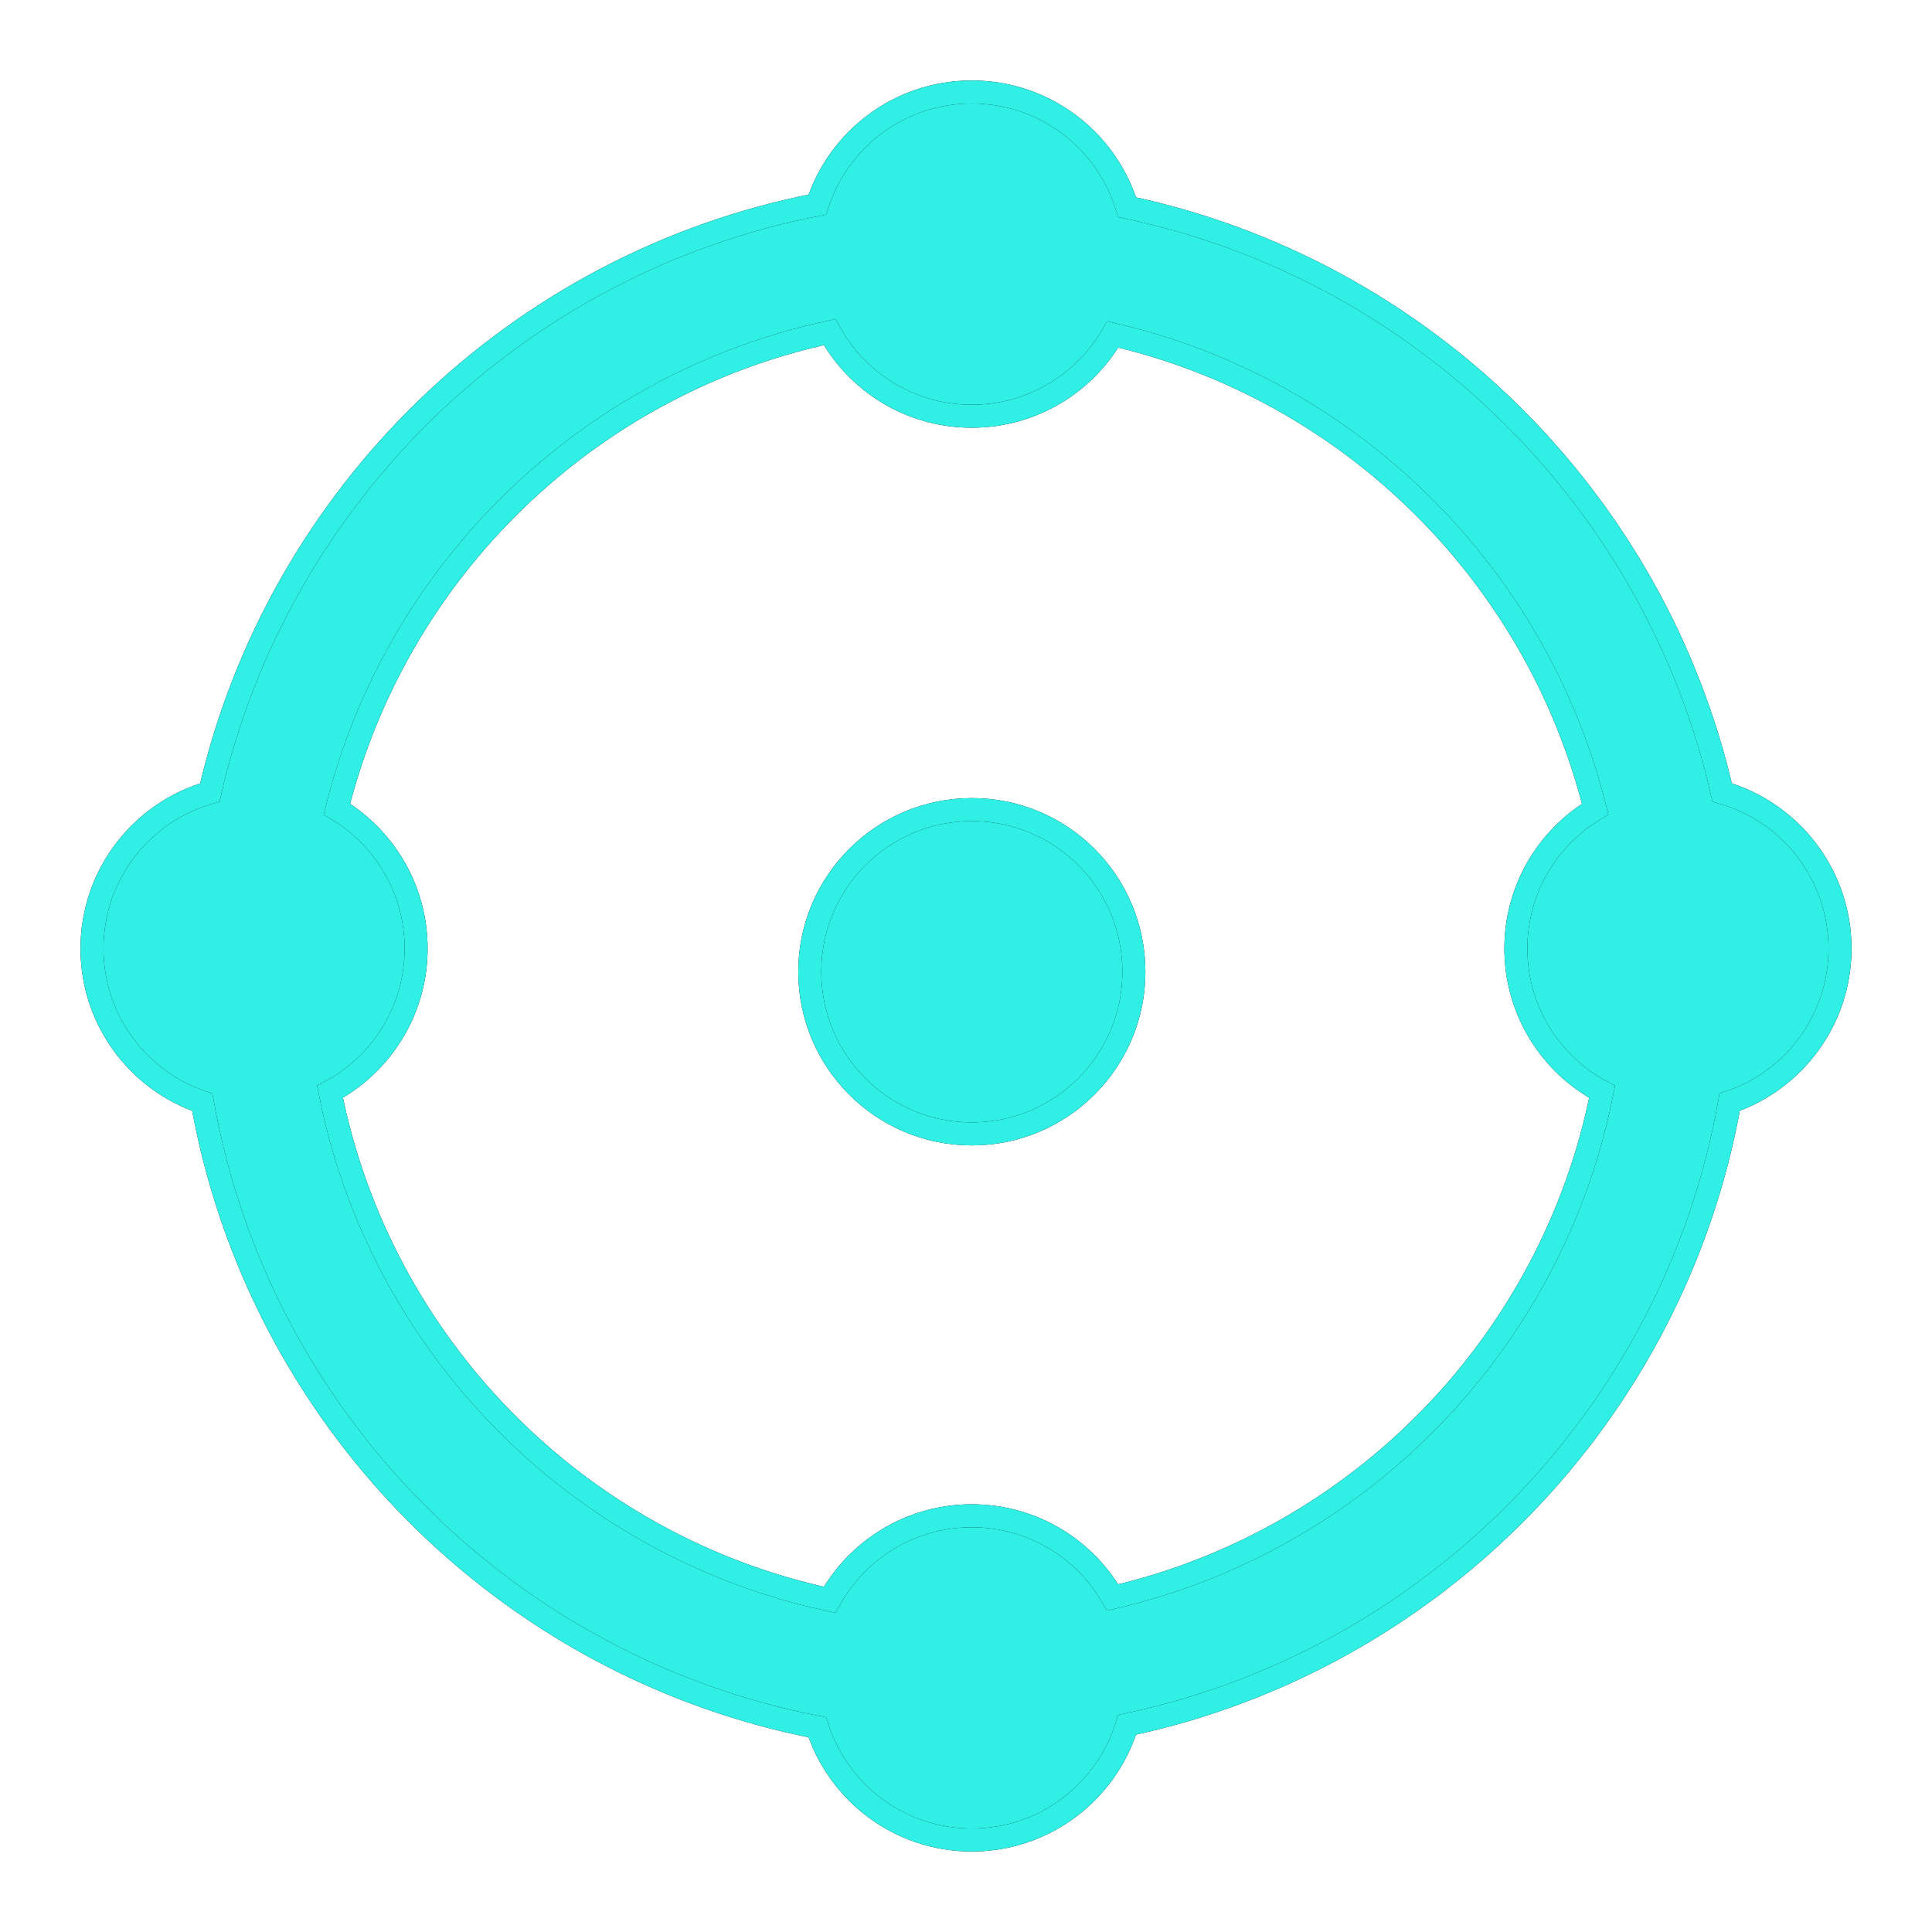
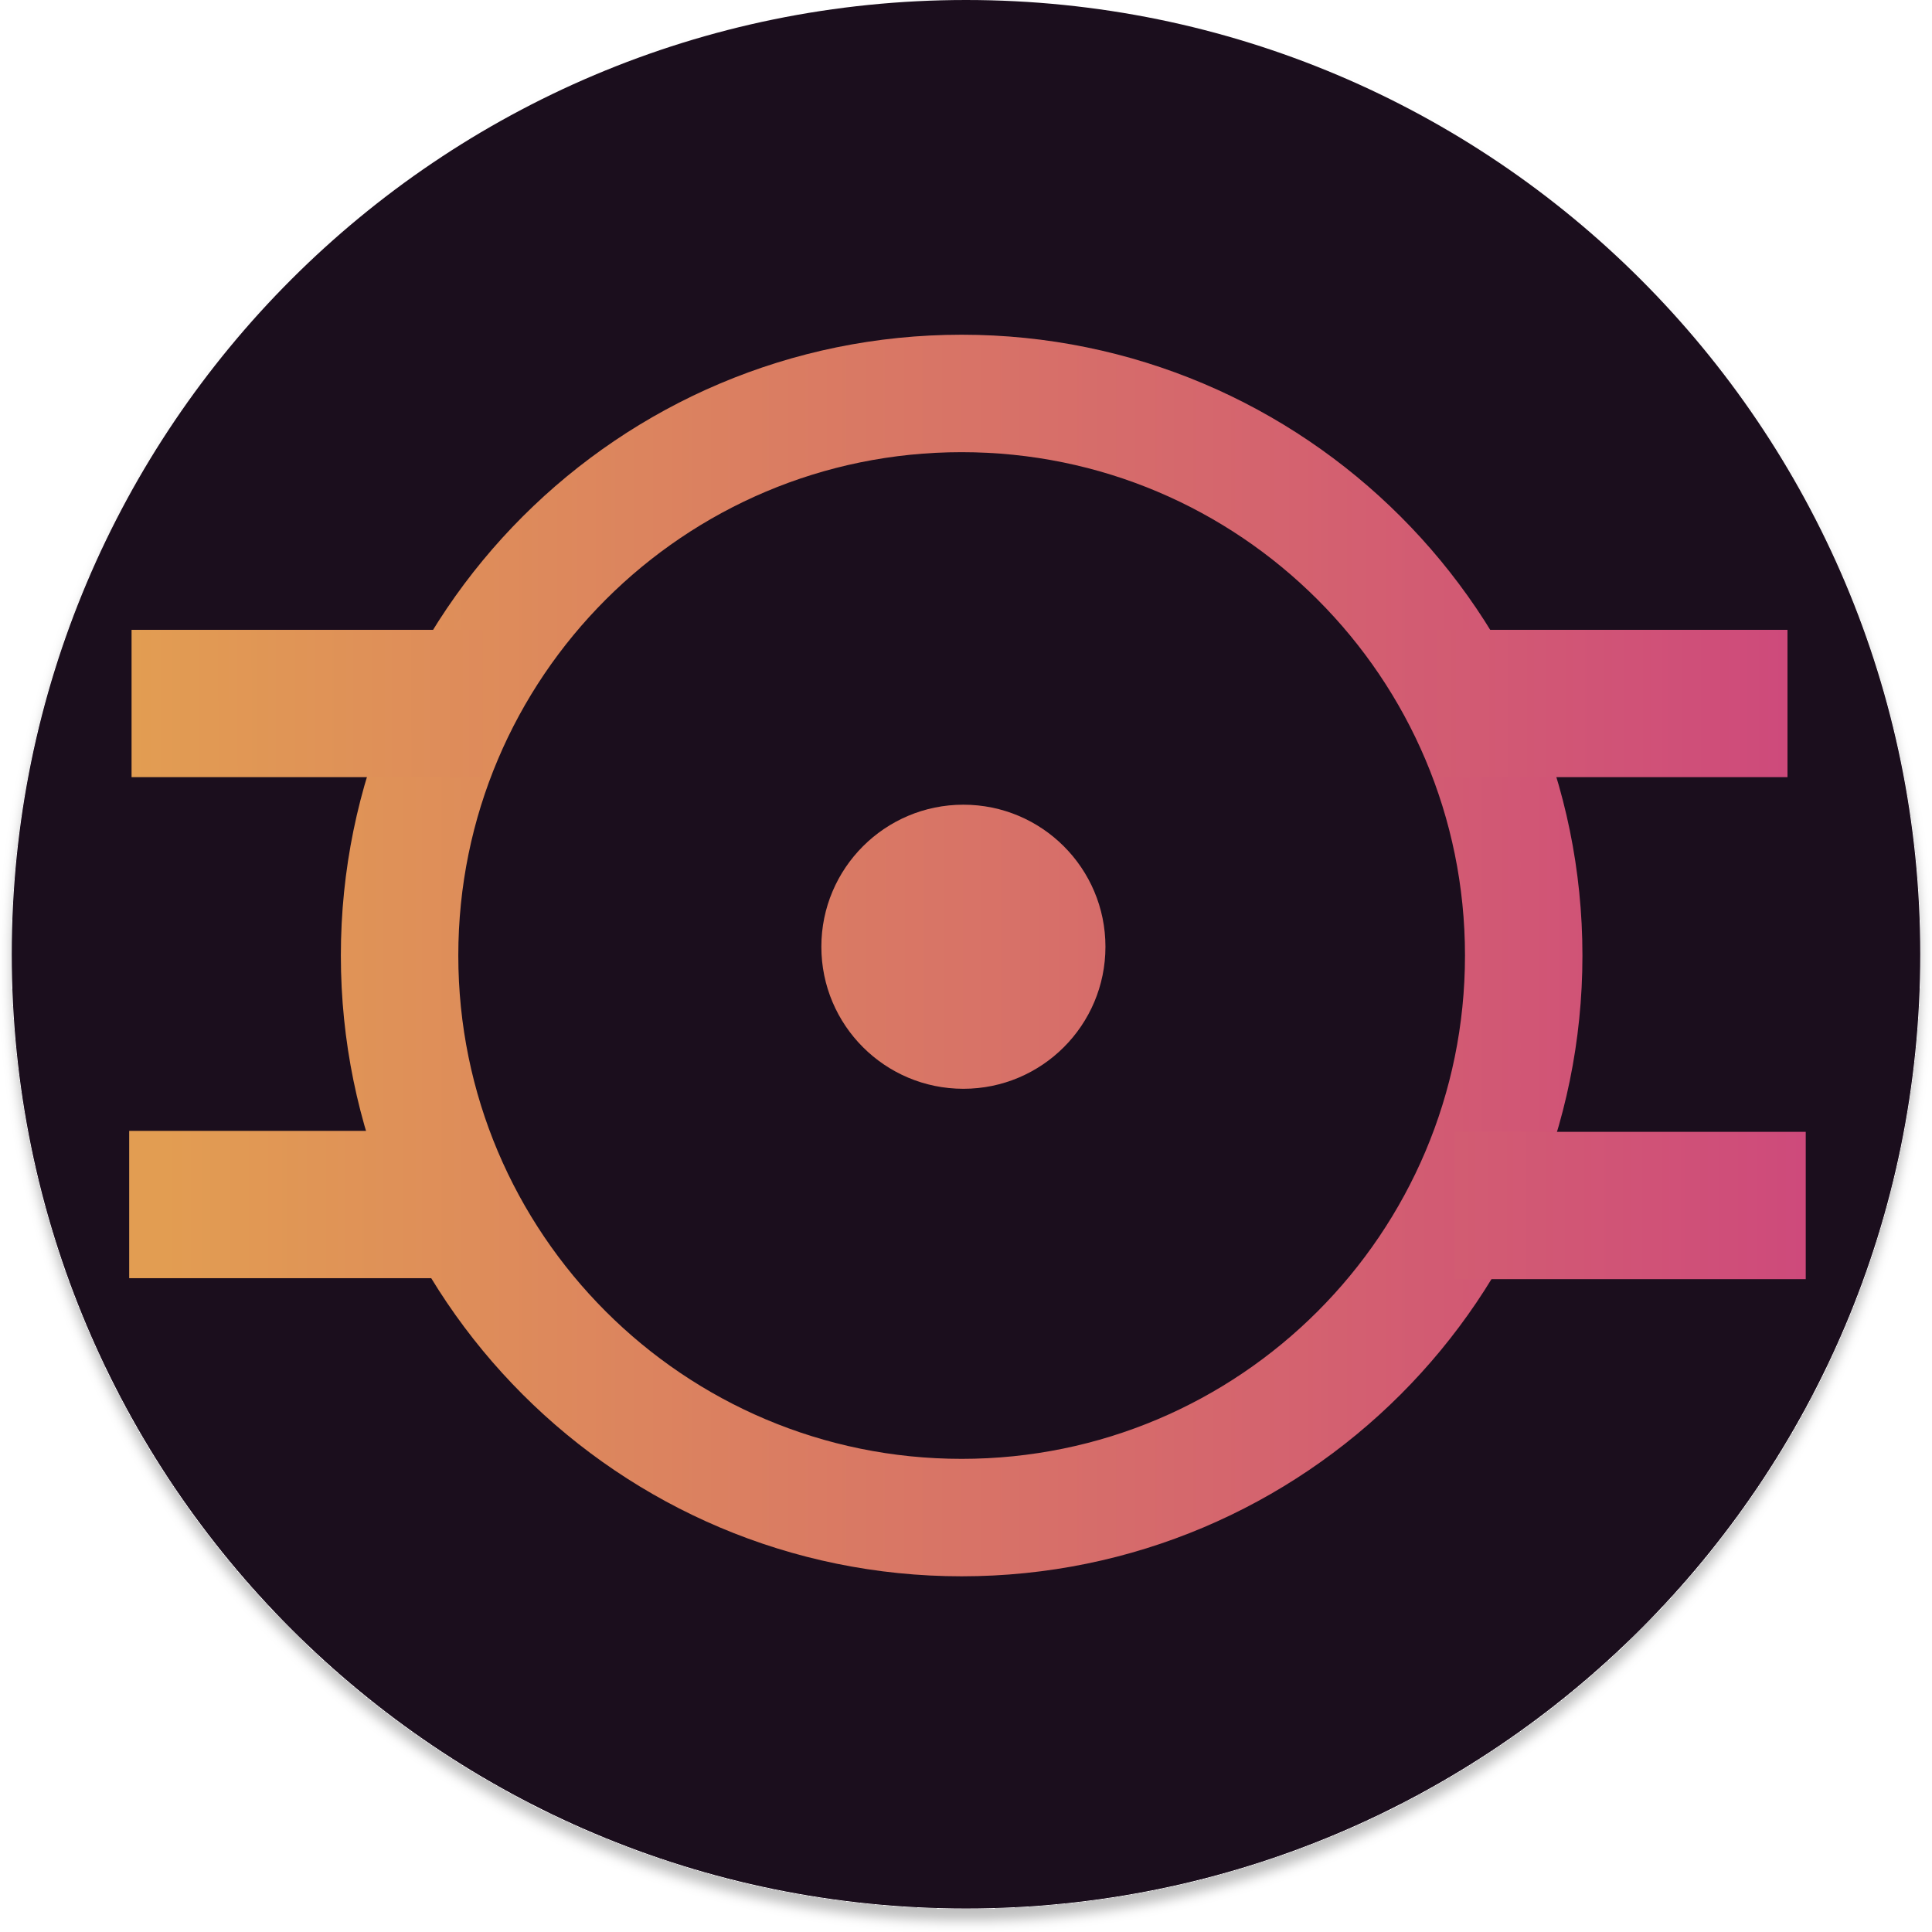
- <svg xmlns="http://www.w3.org/2000/svg" width="21" height="21" viewBox="0 0 21 21" fill="none">
-   <path fill-rule="evenodd" clip-rule="evenodd" d="M12.251 2.252C15.457 2.929 17.991 5.428 18.719 8.614C19.459 8.824 20 9.505 20 10.31C20 11.086 19.498 11.745 18.801 11.98C18.203 15.359 15.591 18.042 12.251 18.748C12.032 19.472 11.359 20 10.563 20C9.777 20 9.111 19.485 8.884 18.775C5.48 18.114 2.806 15.405 2.199 11.981C1.502 11.747 1 11.087 1 10.31C1 9.504 1.542 8.824 2.281 8.614C3.02 5.384 5.615 2.859 8.884 2.224C9.112 1.514 9.777 1 10.563 1C11.359 1 12.032 1.527 12.251 2.252ZM3.587 11.867C4.144 11.571 4.523 10.985 4.523 10.31C4.523 9.667 4.178 9.103 3.662 8.795C4.307 6.2 6.391 4.173 9.018 3.61C9.318 4.155 9.897 4.524 10.563 4.524C11.219 4.524 11.791 4.166 12.095 3.635C14.669 4.23 16.703 6.236 17.339 8.795C16.823 9.102 16.477 9.666 16.477 10.31C16.477 10.986 16.856 11.572 17.414 11.868C16.879 14.586 14.781 16.743 12.094 17.364C11.791 16.833 11.219 16.476 10.563 16.476C9.898 16.476 9.318 16.845 9.018 17.389C6.278 16.803 4.129 14.623 3.587 11.867ZM10.563 12.325C11.536 12.325 12.325 11.536 12.325 10.563C12.325 9.589 11.538 8.8 10.565 8.8C9.591 8.8 8.802 9.589 8.802 10.563C8.802 11.536 9.59 12.325 10.563 12.325Z" fill="black" />
-   <path fill-rule="evenodd" clip-rule="evenodd" d="M12.251 2.252C15.457 2.929 17.991 5.428 18.719 8.614C19.459 8.824 20 9.505 20 10.31C20 11.086 19.498 11.745 18.801 11.98C18.203 15.359 15.591 18.042 12.251 18.748C12.032 19.472 11.359 20 10.563 20C9.777 20 9.111 19.485 8.884 18.775C5.48 18.114 2.806 15.405 2.199 11.981C1.502 11.747 1 11.087 1 10.31C1 9.504 1.542 8.824 2.281 8.614C3.02 5.384 5.615 2.859 8.884 2.224C9.112 1.514 9.777 1 10.563 1C11.359 1 12.032 1.527 12.251 2.252ZM3.587 11.867C4.144 11.571 4.523 10.985 4.523 10.31C4.523 9.667 4.178 9.103 3.662 8.795C4.307 6.2 6.391 4.173 9.018 3.61C9.318 4.155 9.897 4.524 10.563 4.524C11.219 4.524 11.791 4.166 12.095 3.635C14.669 4.23 16.703 6.236 17.339 8.795C16.823 9.102 16.477 9.666 16.477 10.31C16.477 10.986 16.856 11.572 17.414 11.868C16.879 14.586 14.781 16.743 12.094 17.364C11.791 16.833 11.219 16.476 10.563 16.476C9.898 16.476 9.318 16.845 9.018 17.389C6.278 16.803 4.129 14.623 3.587 11.867ZM10.563 12.325C11.536 12.325 12.325 11.536 12.325 10.563C12.325 9.589 11.538 8.8 10.565 8.8C9.591 8.8 8.802 9.589 8.802 10.563C8.802 11.536 9.59 12.325 10.563 12.325Z" fill="#30EFE5" />
-   <path fill-rule="evenodd" clip-rule="evenodd" d="M12.251 2.252C15.457 2.929 17.991 5.428 18.719 8.614C19.459 8.824 20 9.505 20 10.31C20 11.086 19.498 11.745 18.801 11.98C18.203 15.359 15.591 18.042 12.251 18.748C12.032 19.472 11.359 20 10.563 20C9.777 20 9.111 19.485 8.884 18.775C5.48 18.114 2.806 15.405 2.199 11.981C1.502 11.747 1 11.087 1 10.31C1 9.504 1.542 8.824 2.281 8.614C3.02 5.384 5.615 2.859 8.884 2.224C9.112 1.514 9.777 1 10.563 1C11.359 1 12.032 1.527 12.251 2.252ZM3.587 11.867C4.144 11.571 4.523 10.985 4.523 10.31C4.523 9.667 4.178 9.103 3.662 8.795C4.307 6.2 6.391 4.173 9.018 3.61C9.318 4.155 9.897 4.524 10.563 4.524C11.219 4.524 11.791 4.166 12.095 3.635C14.669 4.23 16.703 6.236 17.339 8.795C16.823 9.102 16.477 9.666 16.477 10.31C16.477 10.986 16.856 11.572 17.414 11.868C16.879 14.586 14.781 16.743 12.094 17.364C11.791 16.833 11.219 16.476 10.563 16.476C9.898 16.476 9.318 16.845 9.018 17.389C6.278 16.803 4.129 14.623 3.587 11.867ZM10.563 12.325C11.536 12.325 12.325 11.536 12.325 10.563C12.325 9.589 11.538 8.8 10.565 8.8C9.591 8.8 8.802 9.589 8.802 10.563C8.802 11.536 9.59 12.325 10.563 12.325Z" stroke="black" stroke-width="0.25" />
-   <path fill-rule="evenodd" clip-rule="evenodd" d="M12.251 2.252C15.457 2.929 17.991 5.428 18.719 8.614C19.459 8.824 20 9.505 20 10.31C20 11.086 19.498 11.745 18.801 11.98C18.203 15.359 15.591 18.042 12.251 18.748C12.032 19.472 11.359 20 10.563 20C9.777 20 9.111 19.485 8.884 18.775C5.48 18.114 2.806 15.405 2.199 11.981C1.502 11.747 1 11.087 1 10.31C1 9.504 1.542 8.824 2.281 8.614C3.02 5.384 5.615 2.859 8.884 2.224C9.112 1.514 9.777 1 10.563 1C11.359 1 12.032 1.527 12.251 2.252ZM3.587 11.867C4.144 11.571 4.523 10.985 4.523 10.31C4.523 9.667 4.178 9.103 3.662 8.795C4.307 6.2 6.391 4.173 9.018 3.61C9.318 4.155 9.897 4.524 10.563 4.524C11.219 4.524 11.791 4.166 12.095 3.635C14.669 4.23 16.703 6.236 17.339 8.795C16.823 9.102 16.477 9.666 16.477 10.31C16.477 10.986 16.856 11.572 17.414 11.868C16.879 14.586 14.781 16.743 12.094 17.364C11.791 16.833 11.219 16.476 10.563 16.476C9.898 16.476 9.318 16.845 9.018 17.389C6.278 16.803 4.129 14.623 3.587 11.867ZM10.563 12.325C11.536 12.325 12.325 11.536 12.325 10.563C12.325 9.589 11.538 8.8 10.565 8.8C9.591 8.8 8.802 9.589 8.802 10.563C8.802 11.536 9.59 12.325 10.563 12.325Z" stroke="#30EFE5" stroke-width="0.25" />
+ <svg xmlns="http://www.w3.org/2000/svg" width="658" height="658" viewBox="0 0 658 658" fill="none">
+   <g filter="url(#filter0_d)">
+     <circle cx="329" cy="325" r="325" fill="#120514" fill-opacity="0.96" />
+     <circle cx="327.517" cy="325.428" r="191.428" stroke="url(#paint0_linear)" stroke-width="40" />
+     <circle cx="328.114" cy="322.441" r="48.378" fill="url(#paint1_linear)" />
+     <rect x="495.549" y="385.481" width="119.451" height="50.169" fill="url(#paint2_linear)" />
+     <rect x="489.332" y="214.51" width="119.451" height="50.169" fill="url(#paint3_linear)" />
+     <rect x="44.807" y="214.51" width="119.451" height="50.169" fill="url(#paint4_linear)" />
+     <path d="M44 385.154H163.451V435.324H44V385.154Z" fill="url(#paint5_linear)" />
+   </g>
+   <defs>
+     <filter id="filter0_d" x="0" y="0" width="658" height="658" filterUnits="userSpaceOnUse" color-interpolation-filters="sRGB">
+       <feFlood flood-opacity="0" result="BackgroundImageFix" />
+       <feColorMatrix in="SourceAlpha" type="matrix" values="0 0 0 0 0 0 0 0 0 0 0 0 0 0 0 0 0 0 127 0" result="hardAlpha" />
+       <feOffset dy="4" />
+       <feGaussianBlur stdDeviation="2" />
+       <feComposite in2="hardAlpha" operator="out" />
+       <feColorMatrix type="matrix" values="0 0 0 0 0 0 0 0 0 0 0 0 0 0 0 0 0 0 0.25 0" />
+       <feBlend mode="normal" in2="BackgroundImageFix" result="effect1_dropShadow" />
+       <feBlend mode="normal" in="SourceGraphic" in2="effect1_dropShadow" result="shape" />
+     </filter>
+     <linearGradient id="paint0_linear" x1="55.169" y1="226.321" x2="599.865" y2="226.321" gradientUnits="userSpaceOnUse">
+       <stop stop-color="#E29D52" />
+       <stop offset="1" stop-color="#CE4A7B" />
+     </linearGradient>
+     <linearGradient id="paint1_linear" x1="55.766" y1="299.764" x2="599.865" y2="299.764" gradientUnits="userSpaceOnUse">
+       <stop stop-color="#E29D52" />
+       <stop offset="1" stop-color="#CE4A7B" />
+     </linearGradient>
+     <linearGradient id="paint2_linear" x1="70.303" y1="398.808" x2="615" y2="398.808" gradientUnits="userSpaceOnUse">
+       <stop stop-color="#E29D52" />
+       <stop offset="1" stop-color="#CE4A7B" />
+     </linearGradient>
+     <linearGradient id="paint3_linear" x1="64.086" y1="227.836" x2="608.783" y2="227.836" gradientUnits="userSpaceOnUse">
+       <stop stop-color="#E29D52" />
+       <stop offset="1" stop-color="#CE4A7B" />
+     </linearGradient>
+     <linearGradient id="paint4_linear" x1="44.807" y1="228.247" x2="589.504" y2="227.836" gradientUnits="userSpaceOnUse">
+       <stop stop-color="#E29D52" />
+       <stop offset="1" stop-color="#CE4A7B" />
+     </linearGradient>
+     <linearGradient id="paint5_linear" x1="55.169" y1="398.891" x2="599.866" y2="398.481" gradientUnits="userSpaceOnUse">
+       <stop stop-color="#E29D52" />
+       <stop offset="1" stop-color="#CE4A7B" />
+     </linearGradient>
+   </defs>
</svg>
